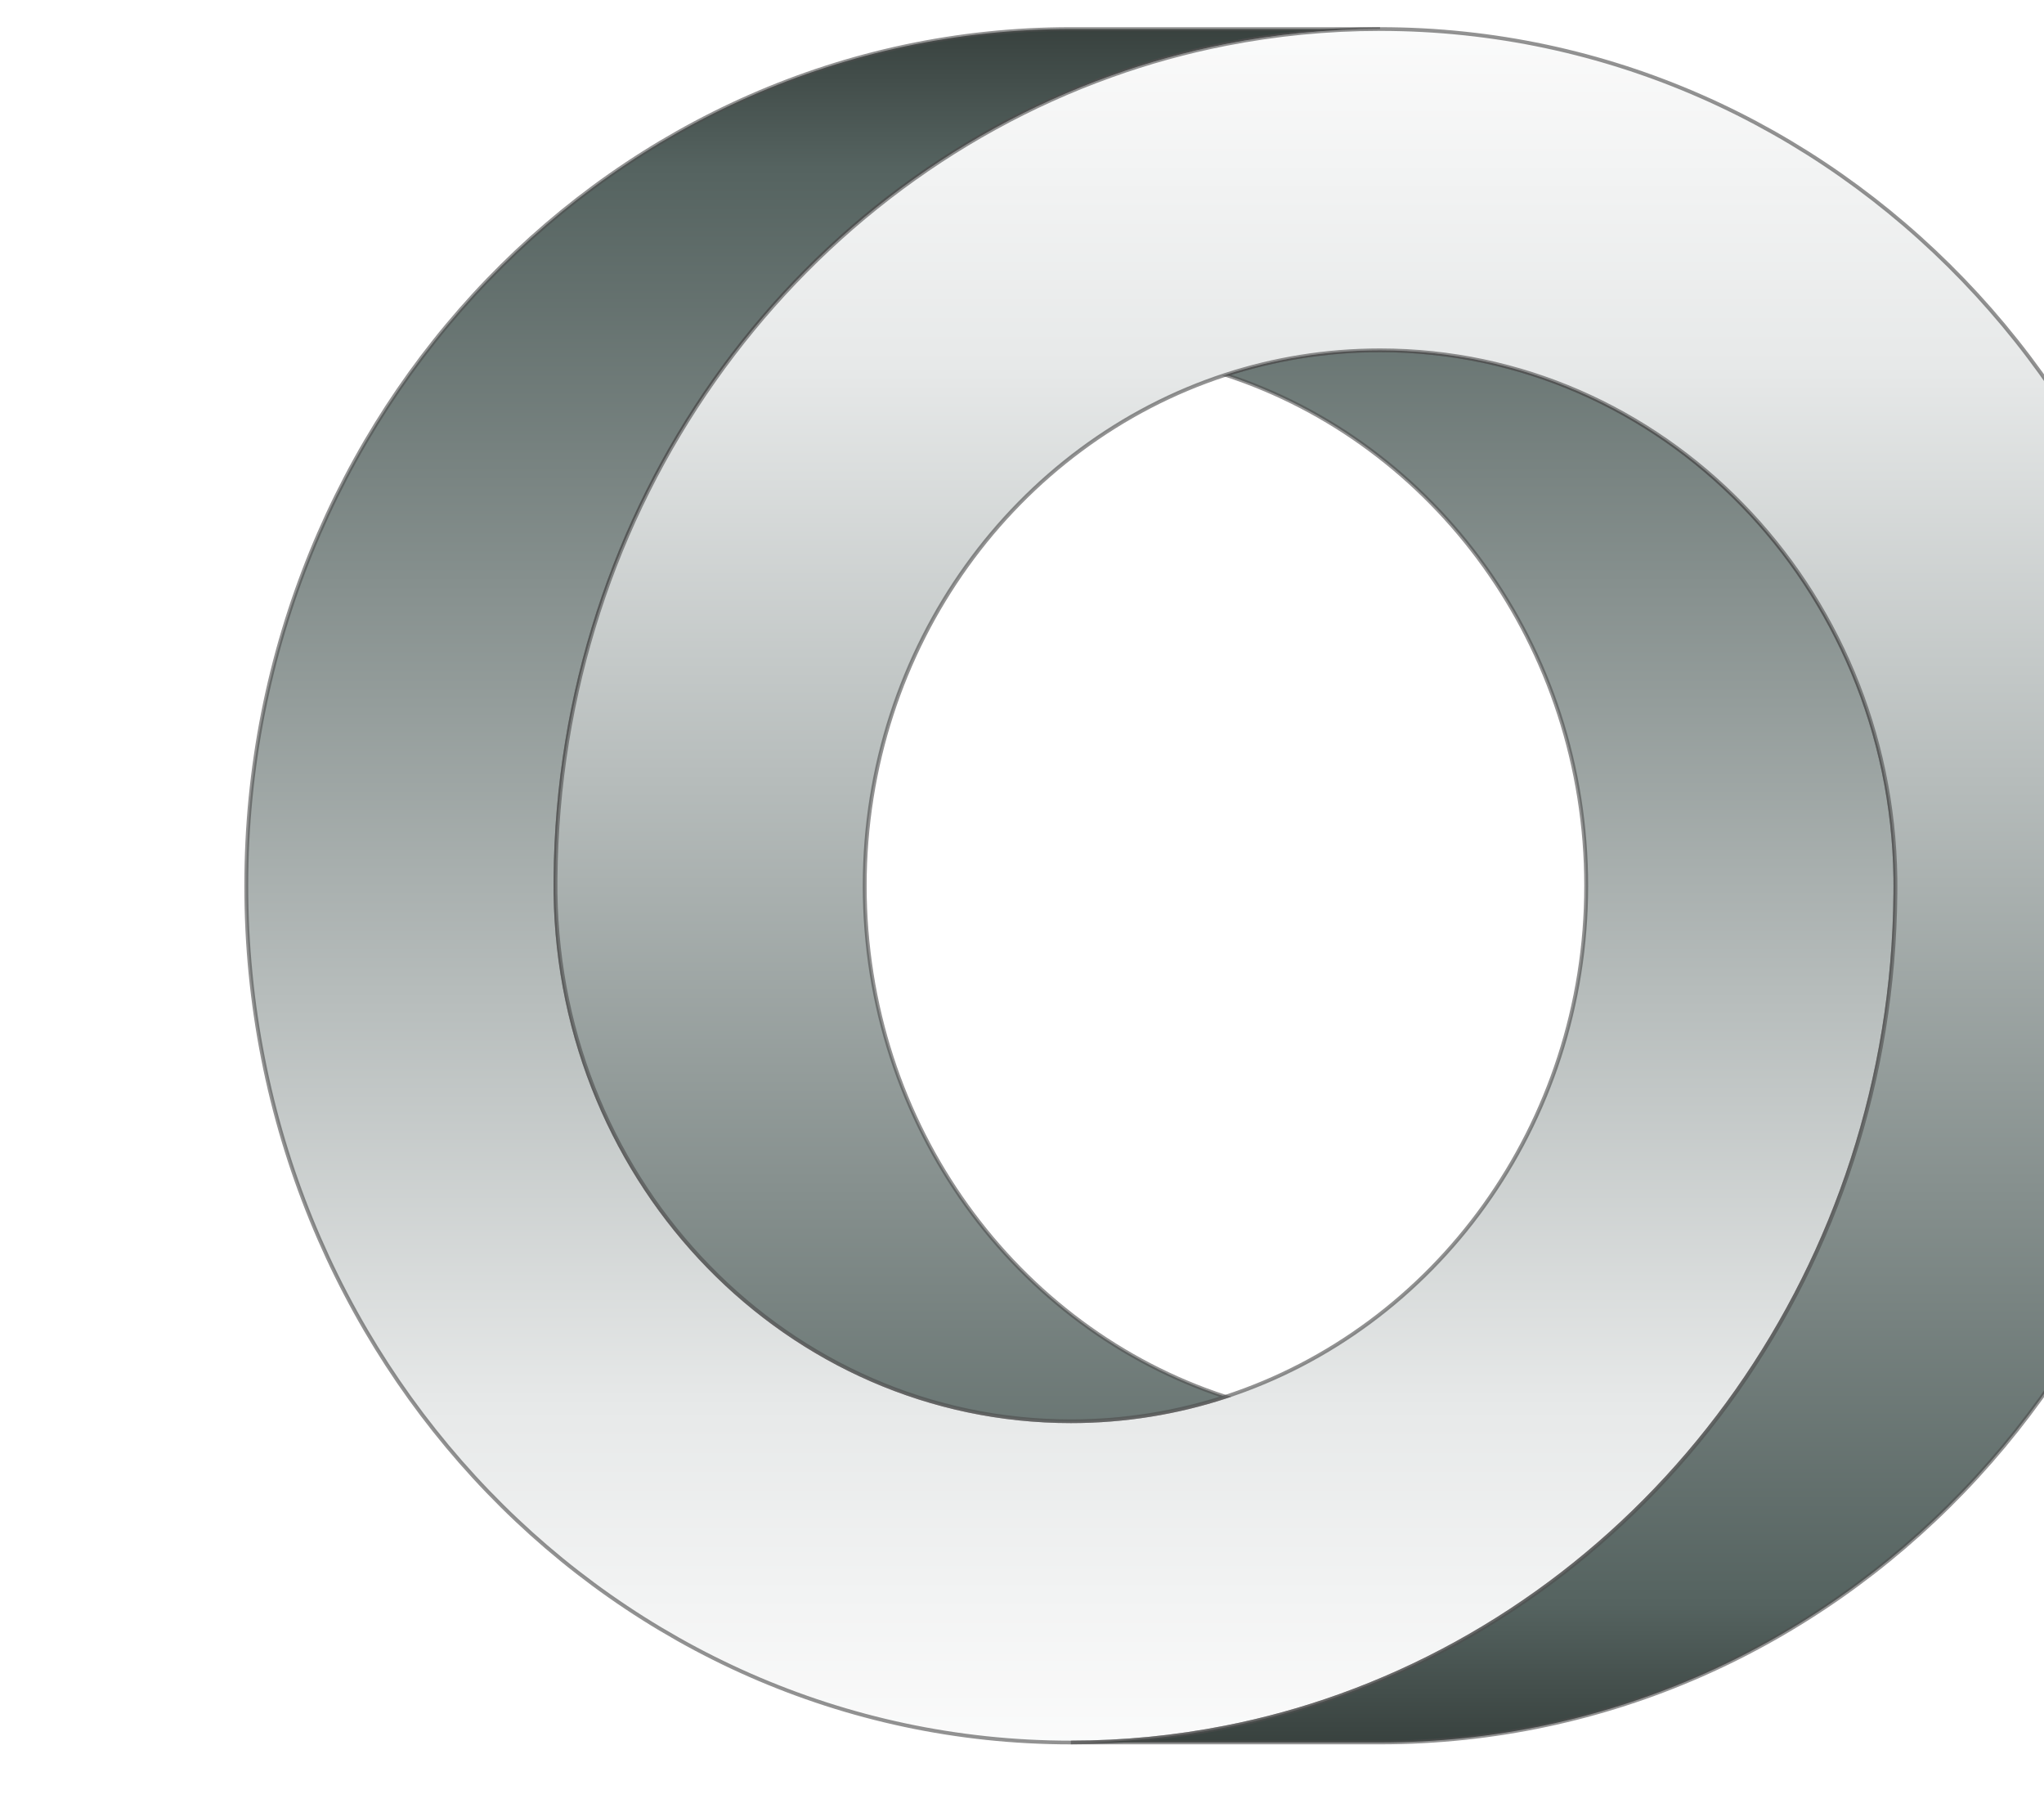
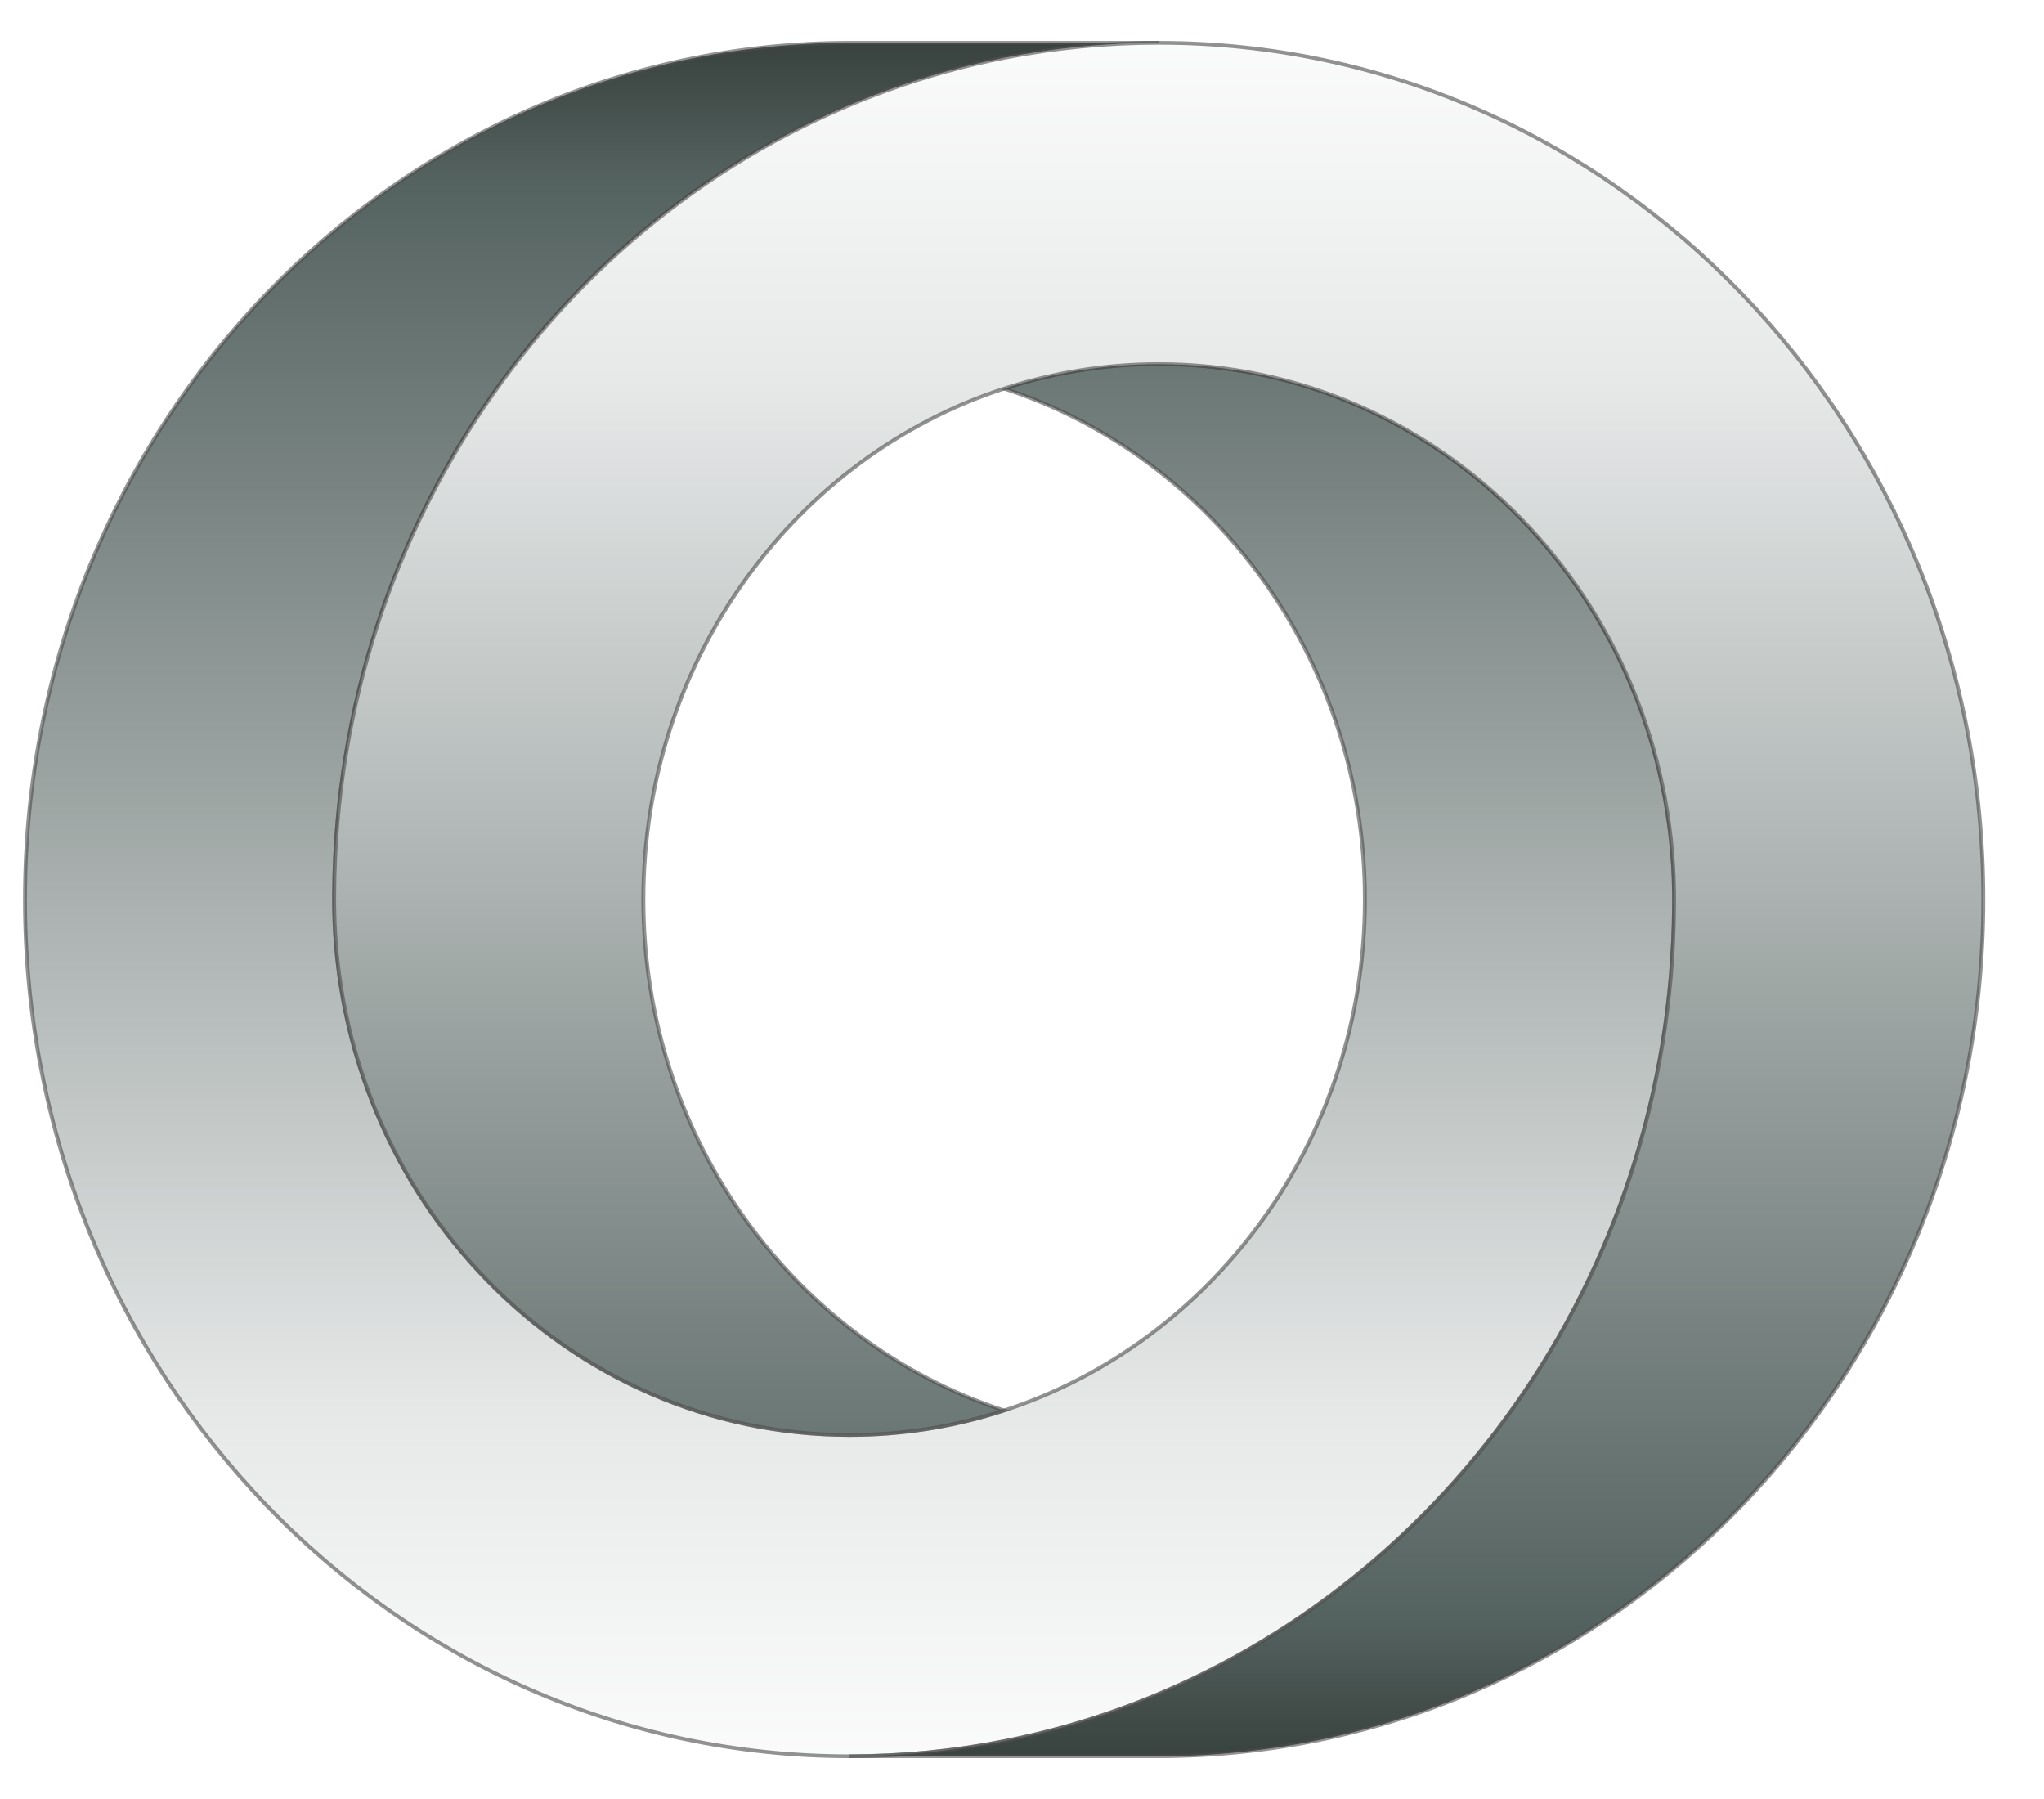
- <svg xmlns="http://www.w3.org/2000/svg" xmlns:xlink="http://www.w3.org/1999/xlink" width="50" height="44" version="1.1" id="svg4" viewBox="0 0 50 44">
+ <svg xmlns="http://www.w3.org/2000/svg" xmlns:xlink="http://www.w3.org/1999/xlink" width="50" height="44" viewBox="0 0 50 44" version="1.1" id="svg4">
  <defs id="defs4">
-     <linearGradient xlink:href="#mainGradientBase" id="mainGradientLeft" x1="30" y1="52" x2="30" y2="8" gradientUnits="userSpaceOnUse" gradientTransform="matrix(1.014573,0,0,0.9978439,3.5628,-5.282695)" />
    <linearGradient id="mainGradientBase" gradientUnits="userSpaceOnUse" spreadMethod="pad">
      <stop offset="0" stop-color="#fdfdfd" id="stop8" />
      <stop offset="0.21" stop-color="#e6e8e8" id="stop7" style="stop-color:#e7e9e9;stop-opacity:1;" />
      <stop offset="0.90" stop-color="#556360" id="stop6" />
      <stop stop-color="#303835" offset="1" id="stop5" />
    </linearGradient>
-     <linearGradient id="mainGradientRight" xlink:href="#mainGradientBase" gradientUnits="userSpaceOnUse" gradientTransform="matrix(-1.014573,0,0,-0.9978439,64.4372,54.58794)" x1="30" y1="52" x2="30" y2="8" />
-     <linearGradient xlink:href="#mainGradientBase" id="mainGradientLeft-6" x1="30" y1="52" x2="30" y2="8" gradientUnits="userSpaceOnUse" gradientTransform="matrix(1.014573,0,0,0.9978439,3.5628,-5.282695)" />
-     <linearGradient id="mainGradientRight-9" xlink:href="#mainGradientBase" gradientUnits="userSpaceOnUse" gradientTransform="matrix(-1.014573,0,0,-0.9978439,64.4372,54.58794)" x1="30" y1="52" x2="30" y2="8" />
+     <linearGradient id="mainGradientLeft" xlink:href="#mainGradientBase" x1="30" y1="52" x2="30" y2="8" gradientUnits="userSpaceOnUse" gradientTransform="matrix(1.014573,0,0,0.9978439,3.5628,-5.282695)" />
+     <linearGradient id="mainGradientRight" xlink:href="#mainGradientBase" x1="30" y1="52" x2="30" y2="8" gradientUnits="userSpaceOnUse" gradientTransform="matrix(-1.014573,0,0,-0.9978439,64.4372,54.58794)" />
  </defs>
-   <g id="layer1" transform="matrix(1043478.2,0,0,999953.82,-10478259,-2651483.5)">
-     <path fill="url(#mainGradientLeft)" fill-opacity="1" d="m 30.376,3.698 c -10.675,0 -19.33,9.382 -19.33,20.955 0,11.572 8.655,20.955 19.33,20.955 1.239,0 2.45,-0.126 3.624,-0.368 a 18.983,20.578 0 0 0 2.695,-0.778 c 7.521,-2.819 12.938,-10.53 13.01,-19.624 0,-0.061 9.03e-4,-0.124 9.03e-4,-0.185 0,-0.061 -9.03e-4,-0.124 -9.03e-4,-0.185 -0.091,-7.149 -5.464,-12.912 -12.081,-12.912 -1.262,0 -2.481,0.21 -3.624,0.599 4.902,1.669 8.457,6.633 8.457,12.498 0,5.865 -3.555,10.829 -8.457,12.498 -1.144,0.389 -2.362,0.599 -3.624,0.599 -6.616,0 -11.989,-5.763 -12.081,-12.912 -6.04e-4,-0.061 -6.04e-4,-0.124 -6.04e-4,-0.185 0,-0.061 0,-0.124 6.04e-4,-0.185 0.072,-9.094 5.489,-16.805 13.01,-19.624 A 18.983,20.578 0 0 1 34,4.066 C 35.174,3.824 36.385,3.698 37.624,3.698 Z m 0,0" stroke="#4d4d4d" stroke-opacity="0.61" stroke-width="0.091" stroke-dasharray="none" opacity="1" id="leftmost" style="fill:url(#mainGradientLeft)" />
-     <path fill="url(#mainGradientRight)" fill-opacity="1" fill-rule="nonzero" d="M 34,4.066 A 18.983,20.578 0 0 0 31.305,4.844 C 23.784,7.663 18.367,15.374 18.295,24.468 c -6.04e-4,0.061 -6.04e-4,0.123 -6.04e-4,0.185 0,0.061 0,0.124 6.04e-4,0.185 0.091,7.148 5.465,12.912 12.081,12.912 1.262,0 2.481,-0.21 3.624,-0.599 -4.902,-1.669 -8.457,-6.633 -8.457,-12.498 0,-5.865 3.555,-10.829 8.457,-12.498 1.144,-0.389 2.362,-0.599 3.624,-0.599 6.616,0 11.989,5.763 12.081,12.912 0,0.061 9.03e-4,0.123 9.03e-4,0.185 0,0.061 -9.03e-4,0.124 -9.03e-4,0.185 -0.072,9.093 -5.489,16.804 -13.01,19.624 A 18.983,20.578 0 0 1 34,45.239 c -1.174,0.242 -2.385,0.368 -3.624,0.368 h 7.249 c 10.675,0 19.33,-9.382 19.33,-20.955 C 56.955,13.08 48.3,3.698 37.624,3.698 36.385,3.698 35.174,3.824 34,4.066" stroke="#4d4d4d" stroke-opacity="0.61" stroke-width="0.091" stroke-dasharray="none" opacity="1" id="rightmost" style="fill:url(#mainGradientRight)" />
-     <g id="layer1-2" transform="matrix(1e-6,0,0,1e-6,10.04166,2.651603)">
-       <path fill="url(#mainGradientLeft)" fill-opacity="1" d="m 30.376,3.698 c -10.675,0 -19.33,9.382 -19.33,20.955 0,11.572 8.655,20.955 19.33,20.955 1.239,0 2.45,-0.126 3.624,-0.368 a 18.983,20.578 0 0 0 2.695,-0.778 c 7.521,-2.819 12.938,-10.53 13.01,-19.624 0,-0.061 9.03e-4,-0.124 9.03e-4,-0.185 0,-0.061 -9.03e-4,-0.124 -9.03e-4,-0.185 -0.091,-7.149 -5.464,-12.912 -12.081,-12.912 -1.262,0 -2.481,0.21 -3.624,0.599 4.902,1.669 8.457,6.633 8.457,12.498 0,5.865 -3.555,10.829 -8.457,12.498 -1.144,0.389 -2.362,0.599 -3.624,0.599 -6.616,0 -11.989,-5.763 -12.081,-12.912 -6.04e-4,-0.061 -6.04e-4,-0.124 -6.04e-4,-0.185 0,-0.061 0,-0.124 6.04e-4,-0.185 0.072,-9.094 5.489,-16.805 13.01,-19.624 A 18.983,20.578 0 0 1 34,4.066 C 35.174,3.824 36.385,3.698 37.624,3.698 Z m 0,0" stroke="#4d4d4d" stroke-opacity="0.61" stroke-width="0.091" stroke-dasharray="none" opacity="1" id="leftmost-3" style="fill:url(#mainGradientLeft-6)" />
-       <path fill="url(#mainGradientRight)" fill-opacity="1" fill-rule="nonzero" d="M 34,4.066 A 18.983,20.578 0 0 0 31.305,4.844 C 23.784,7.663 18.367,15.374 18.295,24.468 c -6.04e-4,0.061 -6.04e-4,0.123 -6.04e-4,0.185 0,0.061 0,0.124 6.04e-4,0.185 0.091,7.148 5.465,12.912 12.081,12.912 1.262,0 2.481,-0.21 3.624,-0.599 -4.902,-1.669 -8.457,-6.633 -8.457,-12.498 0,-5.865 3.555,-10.829 8.457,-12.498 1.144,-0.389 2.362,-0.599 3.624,-0.599 6.616,0 11.989,5.763 12.081,12.912 0,0.061 9.03e-4,0.123 9.03e-4,0.185 0,0.061 -9.03e-4,0.124 -9.03e-4,0.185 -0.072,9.093 -5.489,16.804 -13.01,19.624 A 18.983,20.578 0 0 1 34,45.239 c -1.174,0.242 -2.385,0.368 -3.624,0.368 h 7.249 c 10.675,0 19.33,-9.382 19.33,-20.955 C 56.955,13.08 48.3,3.698 37.624,3.698 36.385,3.698 35.174,3.824 34,4.066" stroke="#4d4d4d" stroke-opacity="0.61" stroke-width="0.091" stroke-dasharray="none" opacity="1" id="rightmost-6" style="fill:url(#mainGradientRight-9)" />
-     </g>
+   <g id="layer1" transform="matrix(1.043478,0,0,0.9999538,-10.91558,-2.65104)">
+     <path fill="url(#mainGradientLeft)" fill-opacity="1" d="m 30.376,3.698 c -10.675,0 -19.33,9.382 -19.33,20.955 0,11.572 8.655,20.955 19.33,20.955 1.239,0 2.45,-0.126 3.624,-0.368 a 18.983,20.578 0 0 0 2.695,-0.778 c 7.521,-2.819 12.938,-10.53 13.01,-19.624 0,-0.061 9.03e-4,-0.124 9.03e-4,-0.185 0,-0.061 -9.03e-4,-0.124 -9.03e-4,-0.185 -0.091,-7.149 -5.464,-12.912 -12.081,-12.912 -1.262,0 -2.481,0.21 -3.624,0.599 4.902,1.669 8.457,6.633 8.457,12.498 0,5.865 -3.555,10.829 -8.457,12.498 -1.144,0.389 -2.362,0.599 -3.624,0.599 -6.616,0 -11.989,-5.763 -12.081,-12.912 -6.04e-4,-0.061 -6.04e-4,-0.124 -6.04e-4,-0.185 0,-0.061 0,-0.124 6.04e-4,-0.185 0.072,-9.094 5.489,-16.805 13.01,-19.624 A 18.983,20.578 0 0 1 34,4.066 C 35.174,3.824 36.385,3.698 37.624,3.698 Z m 0,0" stroke="#4d4d4d" stroke-opacity="0.61" stroke-width="0.091" stroke-dasharray="none" opacity="1" id="leftmost" />
+     <path fill="url(#mainGradientRight)" fill-opacity="1" fill-rule="nonzero" d="M 34,4.066 A 18.983,20.578 0 0 0 31.305,4.844 C 23.784,7.663 18.367,15.374 18.295,24.468 c -6.04e-4,0.061 -6.04e-4,0.123 -6.04e-4,0.185 0,0.061 0,0.124 6.04e-4,0.185 0.091,7.148 5.465,12.912 12.081,12.912 1.262,0 2.481,-0.21 3.624,-0.599 -4.902,-1.669 -8.457,-6.633 -8.457,-12.498 0,-5.865 3.555,-10.829 8.457,-12.498 1.144,-0.389 2.362,-0.599 3.624,-0.599 6.616,0 11.989,5.763 12.081,12.912 0,0.061 9.03e-4,0.123 9.03e-4,0.185 0,0.061 -9.03e-4,0.124 -9.03e-4,0.185 -0.072,9.093 -5.489,16.804 -13.01,19.624 A 18.983,20.578 0 0 1 34,45.239 c -1.174,0.242 -2.385,0.368 -3.624,0.368 h 7.249 c 10.675,0 19.33,-9.382 19.33,-20.955 C 56.955,13.08 48.3,3.698 37.624,3.698 36.385,3.698 35.174,3.824 34,4.066" stroke="#4d4d4d" stroke-opacity="0.61" stroke-width="0.091" stroke-dasharray="none" opacity="1" id="rightmost" />
  </g>
</svg>
